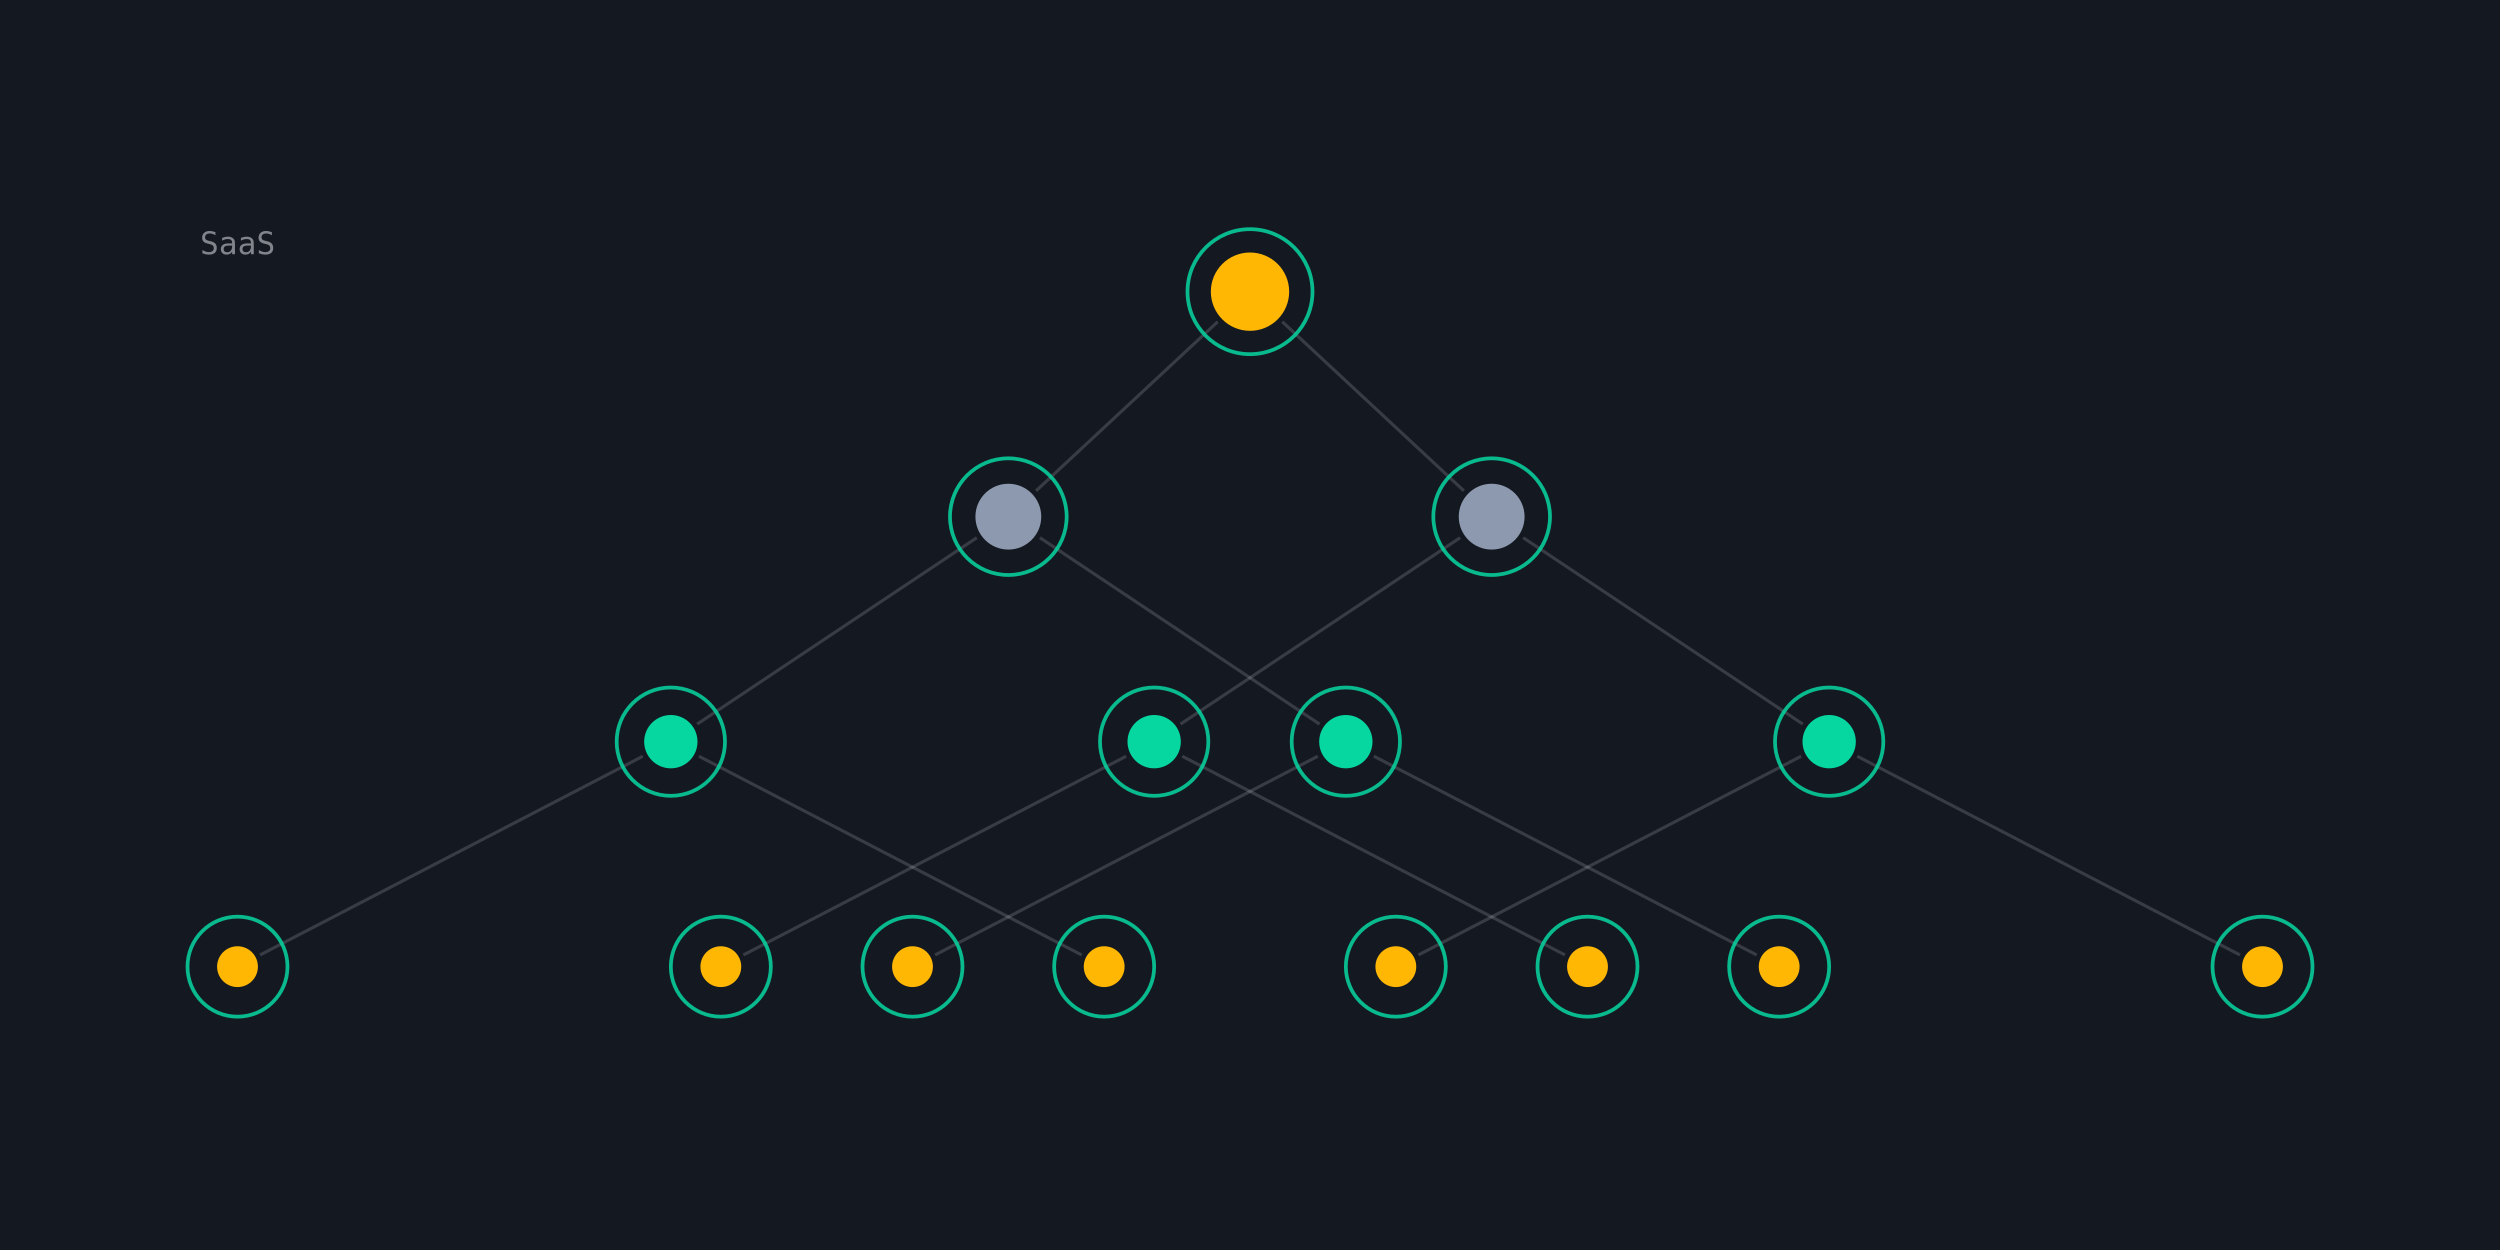
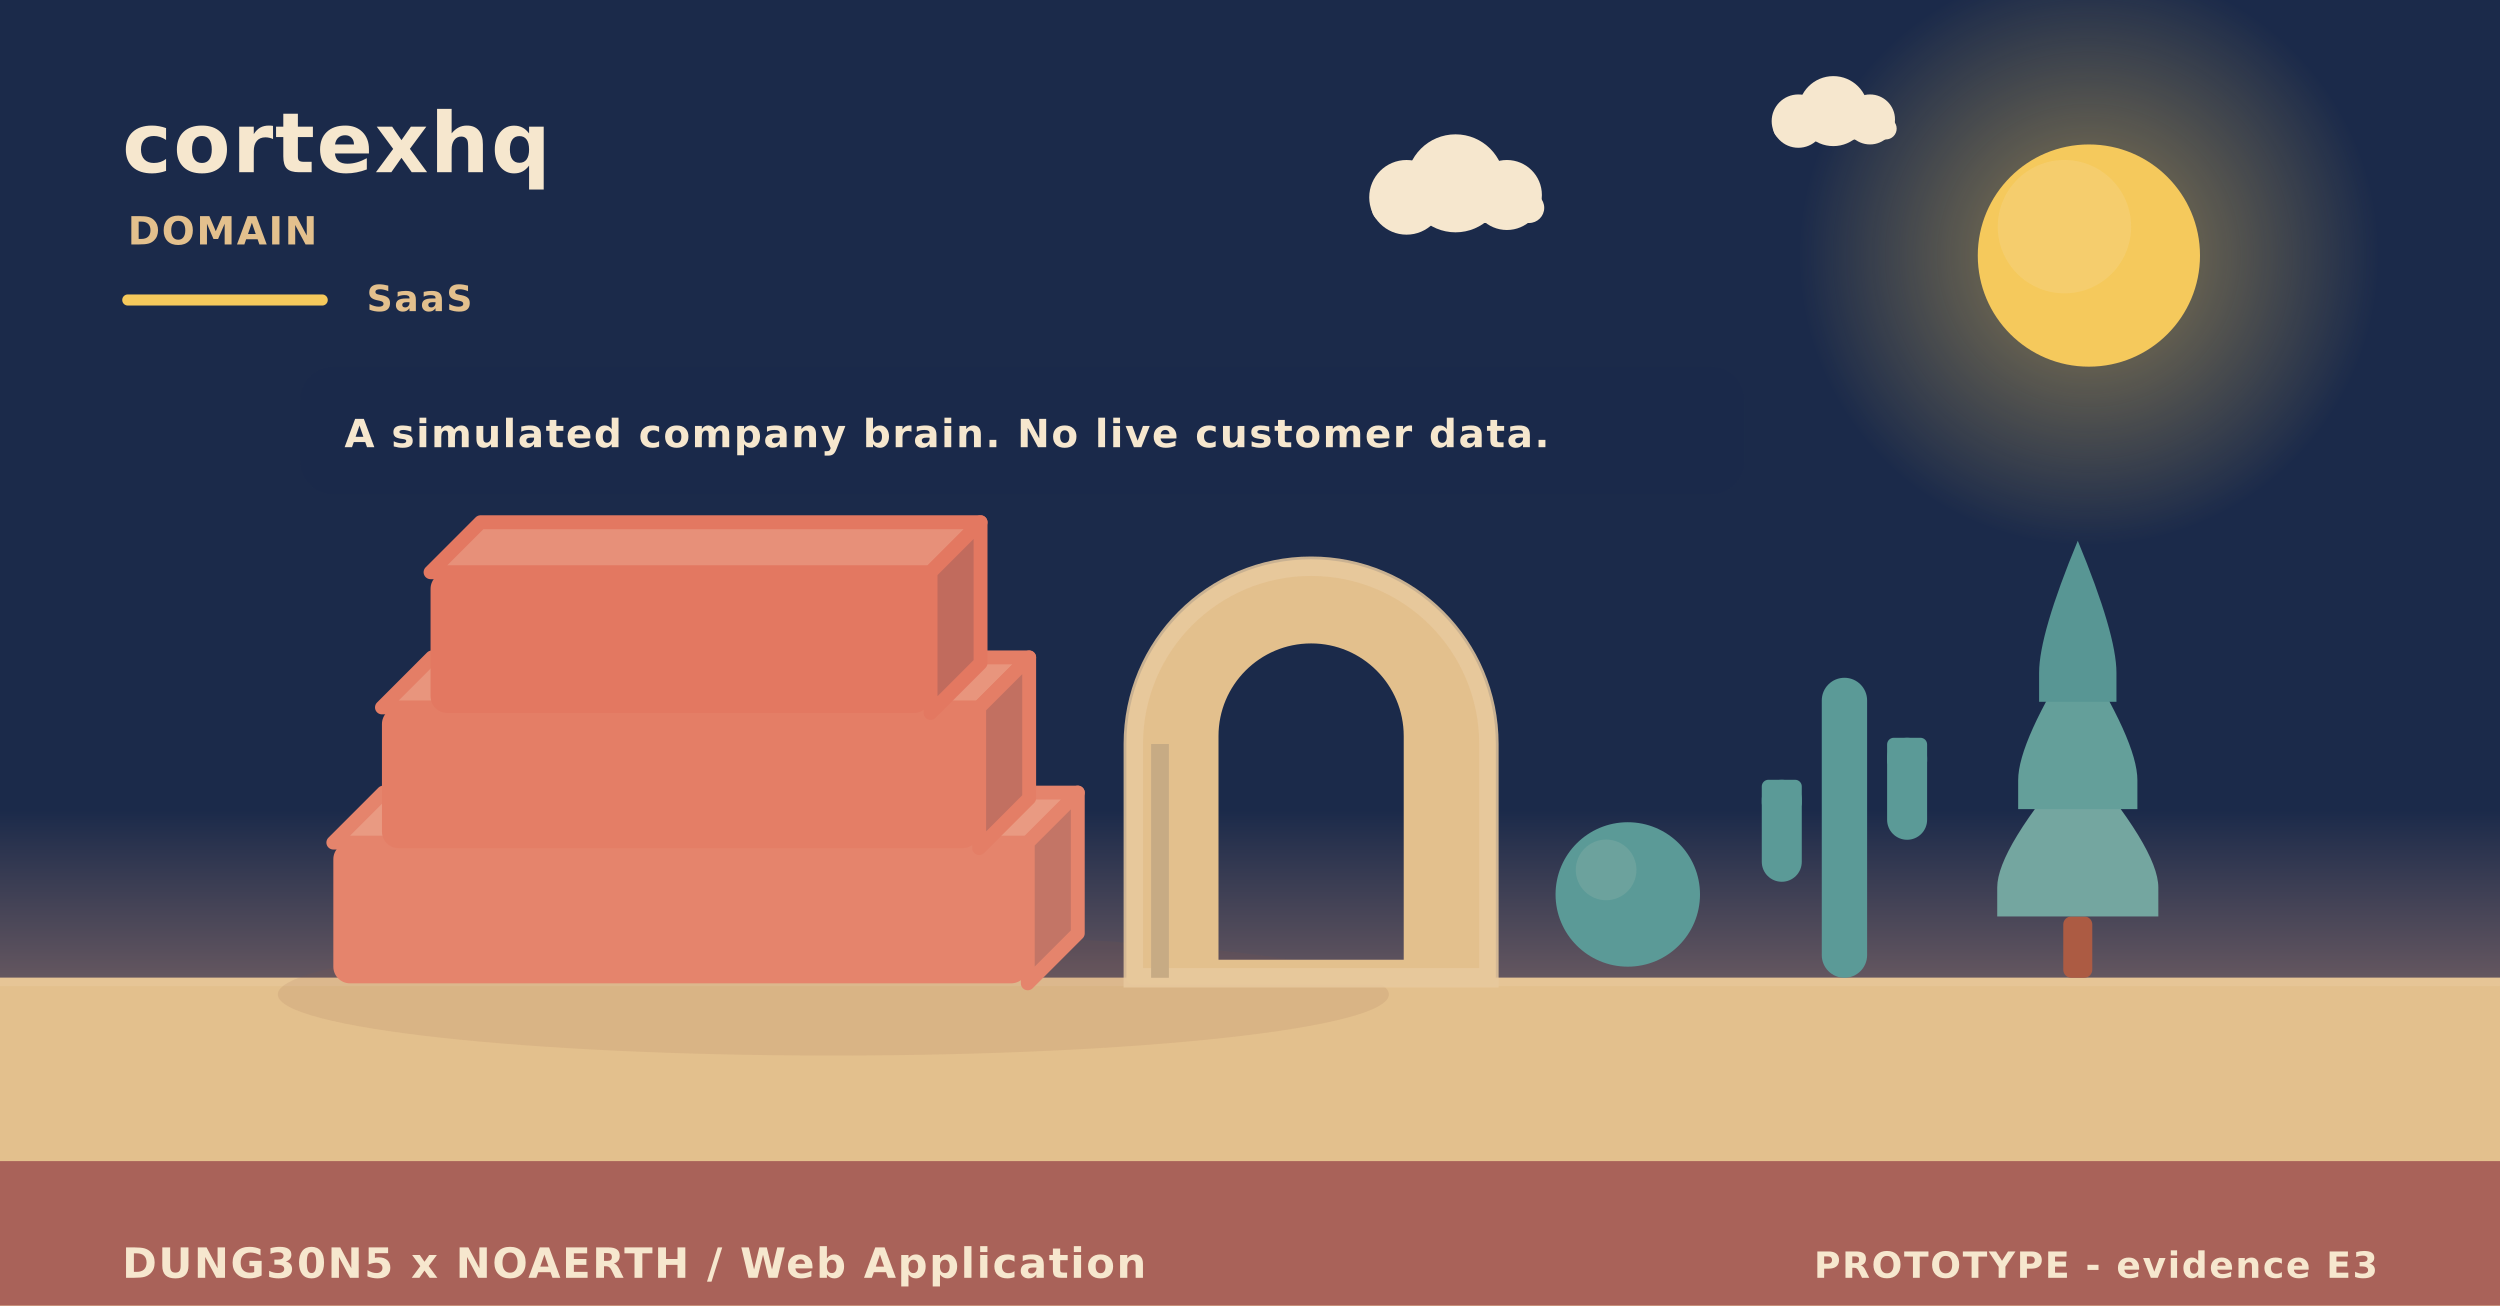
- <svg xmlns="http://www.w3.org/2000/svg" viewBox="0 0 1200 600" width="1200" height="600" role="img" aria-label="cortexhq domain model">
-   <rect width="1200" height="600" fill="#141821" />
-   <defs>
-     <linearGradient id="gd" x1="0" y1="0" x2="1" y2="1">
-       <stop offset="0%" stop-color="#ffb703" />
-       <stop offset="100%" stop-color="#8d99ae" />
-     </linearGradient>
-   </defs>
-   <line x1="600.00" y1="140.00" x2="716.00" y2="248.00" stroke="rgba(238,241,246,0.300)" stroke-width="1.50" opacity="0.55" />
-   <line x1="600.00" y1="140.00" x2="484.00" y2="248.00" stroke="rgba(238,241,246,0.300)" stroke-width="1.50" opacity="0.55" />
-   <line x1="716.00" y1="248.00" x2="878.00" y2="356.00" stroke="rgba(238,241,246,0.300)" stroke-width="1.50" opacity="0.55" />
-   <line x1="716.00" y1="248.00" x2="554.00" y2="356.00" stroke="rgba(238,241,246,0.300)" stroke-width="1.50" opacity="0.55" />
-   <line x1="484.00" y1="248.00" x2="646.00" y2="356.00" stroke="rgba(238,241,246,0.300)" stroke-width="1.50" opacity="0.55" />
-   <line x1="484.00" y1="248.00" x2="322.00" y2="356.00" stroke="rgba(238,241,246,0.300)" stroke-width="1.50" opacity="0.55" />
-   <line x1="878.00" y1="356.00" x2="1086.00" y2="464.00" stroke="rgba(238,241,246,0.300)" stroke-width="1.50" opacity="0.55" />
-   <line x1="878.00" y1="356.00" x2="670.00" y2="464.00" stroke="rgba(238,241,246,0.300)" stroke-width="1.50" opacity="0.55" />
-   <line x1="554.00" y1="356.00" x2="762.00" y2="464.00" stroke="rgba(238,241,246,0.300)" stroke-width="1.50" opacity="0.55" />
-   <line x1="554.00" y1="356.00" x2="346.00" y2="464.00" stroke="rgba(238,241,246,0.300)" stroke-width="1.50" opacity="0.55" />
-   <line x1="646.00" y1="356.00" x2="854.00" y2="464.00" stroke="rgba(238,241,246,0.300)" stroke-width="1.50" opacity="0.55" />
-   <line x1="646.00" y1="356.00" x2="438.00" y2="464.00" stroke="rgba(238,241,246,0.300)" stroke-width="1.50" opacity="0.55" />
-   <line x1="322.00" y1="356.00" x2="530.00" y2="464.00" stroke="rgba(238,241,246,0.300)" stroke-width="1.50" opacity="0.55" />
-   <line x1="322.00" y1="356.00" x2="114.00" y2="464.00" stroke="rgba(238,241,246,0.300)" stroke-width="1.50" opacity="0.55" />
-   <circle cx="600.00" cy="140.00" r="20.00" fill="#ffb703" opacity="1.00" stroke="#141821" stroke-width="2.40" />
+ <svg xmlns="http://www.w3.org/2000/svg" width="900" height="470" viewBox="0 0 900 470" role="img" aria-label="cortexhq - the problem it addresses">
+   <linearGradient id="skym" x1="0" y1="0" x2="0" y2="1">
+     <stop offset="0" stop-color="#1b2a4a" />
+     <stop offset="0.62" stop-color="#1b2a4a" />
+     <stop offset="1" stop-color="#f3ad8a" />
+   </linearGradient>
+   <rect width="900" height="470" fill="url(#skym)" />
+   <radialGradient id="sunm">
+     <stop offset="0.35" stop-color="#f5c95c" stop-opacity="0.34" />
+     <stop offset="1" stop-color="#f5c95c" stop-opacity="0" />
+   </radialGradient>
+   <circle cx="752" cy="92" r="104" fill="url(#sunm)" />
+   <circle cx="752" cy="92" r="40" fill="#f5c95c" />
+   <circle cx="743.2" cy="81.6" r="24" fill="#f5d27e" opacity="0.5" />
  <g>
-     <circle cx="600.00" cy="140.00" r="30.00" fill="none" stroke="#06d6a0" stroke-width="1.80" opacity="0.85" />
-     <animate attributeName="opacity" values="0.25;1.0;0.25" dur="6.625s" begin="0.0s" repeatCount="indefinite" />
+     <circle cx="524" cy="66" r="17.64" fill="#f6e7ce" />
+     <circle cx="506.36" cy="71.04" r="13.44" fill="#f6e7ce" />
+     <circle cx="542.48" cy="70.2" r="12.6" fill="#f6e7ce" />
+     <rect x="493.76" y="69.36" width="62.16" height="10.92" rx="5.46" fill="#f6e7ce" />
+     <animateTransform attributeName="transform" type="translate" values="0 0;24 0;0 0" dur="36s" begin="0s" repeatCount="indefinite" />
  </g>
-   <circle cx="716.00" cy="248.00" r="17.00" fill="#8d99ae" opacity="1.00" stroke="#141821" stroke-width="2.40" />
  <g>
-     <circle cx="716.00" cy="248.00" r="28.00" fill="none" stroke="#06d6a0" stroke-width="1.80" opacity="0.85" />
-     <animate attributeName="opacity" values="0.25;1.0;0.25" dur="6.625s" begin="0.5s" repeatCount="indefinite" />
+     <circle cx="660" cy="40" r="12.6" fill="#f6e7ce" />
+     <circle cx="647.4" cy="43.6" r="9.6" fill="#f6e7ce" />
+     <circle cx="673.2" cy="43" r="9" fill="#f6e7ce" />
+     <rect x="638.4" y="42.4" width="44.4" height="7.8" rx="3.9" fill="#f6e7ce" />
+     <animateTransform attributeName="transform" type="translate" values="0 0;-18 0;0 0" dur="46s" begin="3s" repeatCount="indefinite" />
  </g>
-   <circle cx="484.00" cy="248.00" r="17.00" fill="#8d99ae" opacity="1.00" stroke="#141821" stroke-width="2.40" />
-   <g>
-     <circle cx="484.00" cy="248.00" r="28.00" fill="none" stroke="#06d6a0" stroke-width="1.80" opacity="0.85" />
-     <animate attributeName="opacity" values="0.25;1.0;0.25" dur="6.625s" begin="0.62s" repeatCount="indefinite" />
-   </g>
-   <circle cx="878.00" cy="356.00" r="14.00" fill="#06d6a0" opacity="1.00" stroke="#141821" stroke-width="2.40" />
-   <g>
-     <circle cx="878.00" cy="356.00" r="26.00" fill="none" stroke="#06d6a0" stroke-width="1.80" opacity="0.85" />
-     <animate attributeName="opacity" values="0.25;1.0;0.25" dur="6.625s" begin="1.0s" repeatCount="indefinite" />
-   </g>
-   <circle cx="554.00" cy="356.00" r="14.00" fill="#06d6a0" opacity="1.00" stroke="#141821" stroke-width="2.40" />
-   <g>
-     <circle cx="554.00" cy="356.00" r="26.00" fill="none" stroke="#06d6a0" stroke-width="1.80" opacity="0.85" />
-     <animate attributeName="opacity" values="0.25;1.0;0.25" dur="6.625s" begin="1.12s" repeatCount="indefinite" />
-   </g>
-   <circle cx="646.00" cy="356.00" r="14.00" fill="#06d6a0" opacity="1.00" stroke="#141821" stroke-width="2.40" />
-   <g>
-     <circle cx="646.00" cy="356.00" r="26.00" fill="none" stroke="#06d6a0" stroke-width="1.80" opacity="0.85" />
-     <animate attributeName="opacity" values="0.25;1.0;0.25" dur="6.625s" begin="1.24s" repeatCount="indefinite" />
-   </g>
-   <circle cx="322.00" cy="356.00" r="14.00" fill="#06d6a0" opacity="1.00" stroke="#141821" stroke-width="2.40" />
-   <g>
-     <circle cx="322.00" cy="356.00" r="26.00" fill="none" stroke="#06d6a0" stroke-width="1.80" opacity="0.85" />
-     <animate attributeName="opacity" values="0.25;1.0;0.25" dur="6.625s" begin="1.36s" repeatCount="indefinite" />
-   </g>
-   <circle cx="1086.00" cy="464.00" r="11.00" fill="#ffb703" opacity="1.00" stroke="#141821" stroke-width="2.40" />
-   <g>
-     <circle cx="1086.00" cy="464.00" r="24.00" fill="none" stroke="#06d6a0" stroke-width="1.80" opacity="0.85" />
-     <animate attributeName="opacity" values="0.25;1.0;0.25" dur="6.625s" begin="1.5s" repeatCount="indefinite" />
-   </g>
-   <circle cx="670.00" cy="464.00" r="11.00" fill="#ffb703" opacity="1.00" stroke="#141821" stroke-width="2.40" />
-   <g>
-     <circle cx="670.00" cy="464.00" r="24.00" fill="none" stroke="#06d6a0" stroke-width="1.80" opacity="0.85" />
-     <animate attributeName="opacity" values="0.25;1.0;0.25" dur="6.625s" begin="1.62s" repeatCount="indefinite" />
-   </g>
-   <circle cx="762.00" cy="464.00" r="11.00" fill="#ffb703" opacity="1.00" stroke="#141821" stroke-width="2.40" />
-   <g>
-     <circle cx="762.00" cy="464.00" r="24.00" fill="none" stroke="#06d6a0" stroke-width="1.80" opacity="0.85" />
-     <animate attributeName="opacity" values="0.25;1.0;0.25" dur="6.625s" begin="1.74s" repeatCount="indefinite" />
-   </g>
-   <circle cx="346.00" cy="464.00" r="11.00" fill="#ffb703" opacity="1.00" stroke="#141821" stroke-width="2.40" />
-   <g>
-     <circle cx="346.00" cy="464.00" r="24.00" fill="none" stroke="#06d6a0" stroke-width="1.80" opacity="0.85" />
-     <animate attributeName="opacity" values="0.25;1.0;0.25" dur="6.625s" begin="1.86s" repeatCount="indefinite" />
-   </g>
-   <circle cx="854.00" cy="464.00" r="11.00" fill="#ffb703" opacity="1.00" stroke="#141821" stroke-width="2.40" />
-   <g>
-     <circle cx="854.00" cy="464.00" r="24.00" fill="none" stroke="#06d6a0" stroke-width="1.80" opacity="0.85" />
-     <animate attributeName="opacity" values="0.25;1.0;0.25" dur="6.625s" begin="1.98s" repeatCount="indefinite" />
-   </g>
-   <circle cx="438.00" cy="464.00" r="11.00" fill="#ffb703" opacity="1.00" stroke="#141821" stroke-width="2.40" />
-   <g>
-     <circle cx="438.00" cy="464.00" r="24.00" fill="none" stroke="#06d6a0" stroke-width="1.80" opacity="0.85" />
-     <animate attributeName="opacity" values="0.25;1.0;0.25" dur="6.625s" begin="2.1s" repeatCount="indefinite" />
-   </g>
-   <circle cx="530.00" cy="464.00" r="11.00" fill="#ffb703" opacity="1.00" stroke="#141821" stroke-width="2.40" />
-   <g>
-     <circle cx="530.00" cy="464.00" r="24.00" fill="none" stroke="#06d6a0" stroke-width="1.80" opacity="0.85" />
-     <animate attributeName="opacity" values="0.25;1.0;0.25" dur="6.625s" begin="2.22s" repeatCount="indefinite" />
-   </g>
-   <circle cx="114.00" cy="464.00" r="11.00" fill="#ffb703" opacity="1.00" stroke="#141821" stroke-width="2.40" />
-   <g>
-     <circle cx="114.00" cy="464.00" r="24.00" fill="none" stroke="#06d6a0" stroke-width="1.80" opacity="0.85" />
-     <animate attributeName="opacity" values="0.25;1.0;0.25" dur="6.625s" begin="2.34s" repeatCount="indefinite" />
-   </g>
-   <text x="96" y="122" font-family="ui-monospace,Menlo,monospace" font-size="15" fill="rgba(238,241,246,0.500)">SaaS</text>
+   <rect x="0" y="352" width="900" height="118" fill="#e3c08d" />
+   <rect x="0" y="352" width="900" height="3" fill="#e6c596" />
+   <text x="44" y="62" font-family="Verdana,DejaVu Sans,sans-serif" font-size="30" font-weight="700" letter-spacing="0.6" fill="#f6e7ce" text-anchor="start">cortexhq</text>
+   <text x="46" y="88" font-family="Verdana,DejaVu Sans,sans-serif" font-size="14" font-weight="700" letter-spacing="0.6" fill="#e3c08d" text-anchor="start">DOMAIN</text>
+   <rect x="44" y="106" width="74" height="4" rx="2" fill="#f5c95c" />
+   <text x="132" y="112" font-family="Verdana,DejaVu Sans,sans-serif" font-size="13" font-weight="700" letter-spacing="0.6" fill="#e3c08d" text-anchor="start">SaaS</text>
+   <ellipse cx="300" cy="358" rx="200" ry="22" fill="rgba(138,90,68,0.11)" />
+   <path d="M120,303.33 L370,303.33 L388,285.33 L138,285.33 Z" fill="#e99a82" stroke="#e5846c" stroke-width="5" stroke-linejoin="round" />
+   <path d="M370,303.33 L388,285.33 L388,336 L370,354 Z" fill="#c37566" stroke="#e5846c" stroke-width="5" stroke-linejoin="round" />
+   <rect x="120" y="303.33" width="250" height="50.67" rx="6" fill="#e5846c" />
+   <path d="M137.5,254.67 L352.5,254.67 L370.5,236.67 L155.5,236.67 Z" fill="#e8957d" stroke="#e47e66" stroke-width="5" stroke-linejoin="round" />
+   <path d="M352.5,254.67 L370.5,236.67 L370.5,287.33 L352.5,305.33 Z" fill="#c27061" stroke="#e47e66" stroke-width="5" stroke-linejoin="round" />
+   <rect x="137.5" y="254.67" width="215" height="50.67" rx="6" fill="#e47e66" />
+   <path d="M155,206 L335,206 L353,188 L173,188 Z" fill="#e79079" stroke="#e37861" stroke-width="5" stroke-linejoin="round" />
+   <path d="M335,206 L353,188 L353,238.67 L335,256.67 Z" fill="#c16b5d" stroke="#e37861" stroke-width="5" stroke-linejoin="round" />
+   <rect x="155" y="206" width="180" height="50.67" rx="6" fill="#e37861" />
+   <path d="M408,352 L408,267.84 A64,64 0 0 1 536,267.84 L536,352 Z M436.16,348 L436.16,264.97 A35.84,35.84 0 0 1 507.84,264.97 L507.84,348 Z" fill="#e3c08d" fill-rule="evenodd" stroke="#e3c08d" stroke-width="5" stroke-linejoin="round" />
+   <path d="M408,352 L408,267.84 A64,64 0 0 1 536,267.84 L536,352 Z" fill="none" stroke="#e8c99d" stroke-width="7" stroke-linecap="round" opacity="0.85" />
+   <rect x="414.4" y="267.84" width="6.4" height="84.16" fill="#c7ab84" />
+   <circle cx="586" cy="322" r="26" fill="#5b9a97" />
+   <circle cx="578.2" cy="313.16" r="10.92" fill="#7aa9a2" opacity="0.55" />
+   <rect x="655.84" y="244" width="16.32" height="108" rx="8.16" fill="#5b9a97" />
+   <rect x="634.24" y="280.72" width="14.4" height="36.72" rx="7.2" fill="#5b9a97" />
+   <rect x="634.24" y="280.72" width="14.4" height="10.8" rx="2.4" fill="#5b9a97" />
+   <rect x="679.36" y="265.6" width="14.4" height="36.72" rx="7.2" fill="#5b9a97" />
+   <rect x="679.36" y="265.6" width="14.4" height="10.8" rx="2.4" fill="#5b9a97" />
+   <rect x="742.78" y="329.92" width="10.44" height="22.08" rx="2.9" fill="#ac5b43" />
+   <path d="M748,271.96 Q719,305.58 719,319.49 Q719,329.92 719,329.92 L777,329.92 Q777,329.92 777,319.49 Q777,305.58 748,271.96 Z" fill="#74a6a0" />
+   <path d="M748,233.32 Q726.54,266.94 726.54,280.85 Q726.54,291.28 726.54,291.28 L769.46,291.28 Q769.46,291.28 769.46,280.85 Q769.46,266.94 748,233.32 Z" fill="#649f9a" />
+   <path d="M748,194.68 Q734.08,228.3 734.08,242.21 Q734.08,252.64 734.08,252.64 L761.92,252.64 Q761.92,252.64 761.92,242.21 Q761.92,228.3 748,194.68 Z" fill="#589694" />
+   <rect x="108" y="132" width="520" height="46" rx="12" fill="rgba(27,42,74,0.42)" opacity="0.94" />
+   <text x="124" y="161" font-family="Verdana,DejaVu Sans,sans-serif" font-size="14" font-weight="700" letter-spacing="0.6" fill="#f6e7ce" text-anchor="start">A simulated company brain. No live customer data.</text>
+   <rect x="0" y="418" width="900" height="52" rx="0" fill="#a65c56" opacity="0.94" />
+   <text x="44" y="460" font-family="Verdana,DejaVu Sans,sans-serif" font-size="15" font-weight="700" letter-spacing="0.6" fill="#f6e7ce" text-anchor="start">DUNG30N5 x NOAERTH  /  Web Application</text>
+   <text x="856" y="460" font-family="Verdana,DejaVu Sans,sans-serif" font-size="13" font-weight="700" letter-spacing="0.6" fill="#f6e7ce" text-anchor="end">PROTOTYPE  -  evidence E3</text>
</svg>
